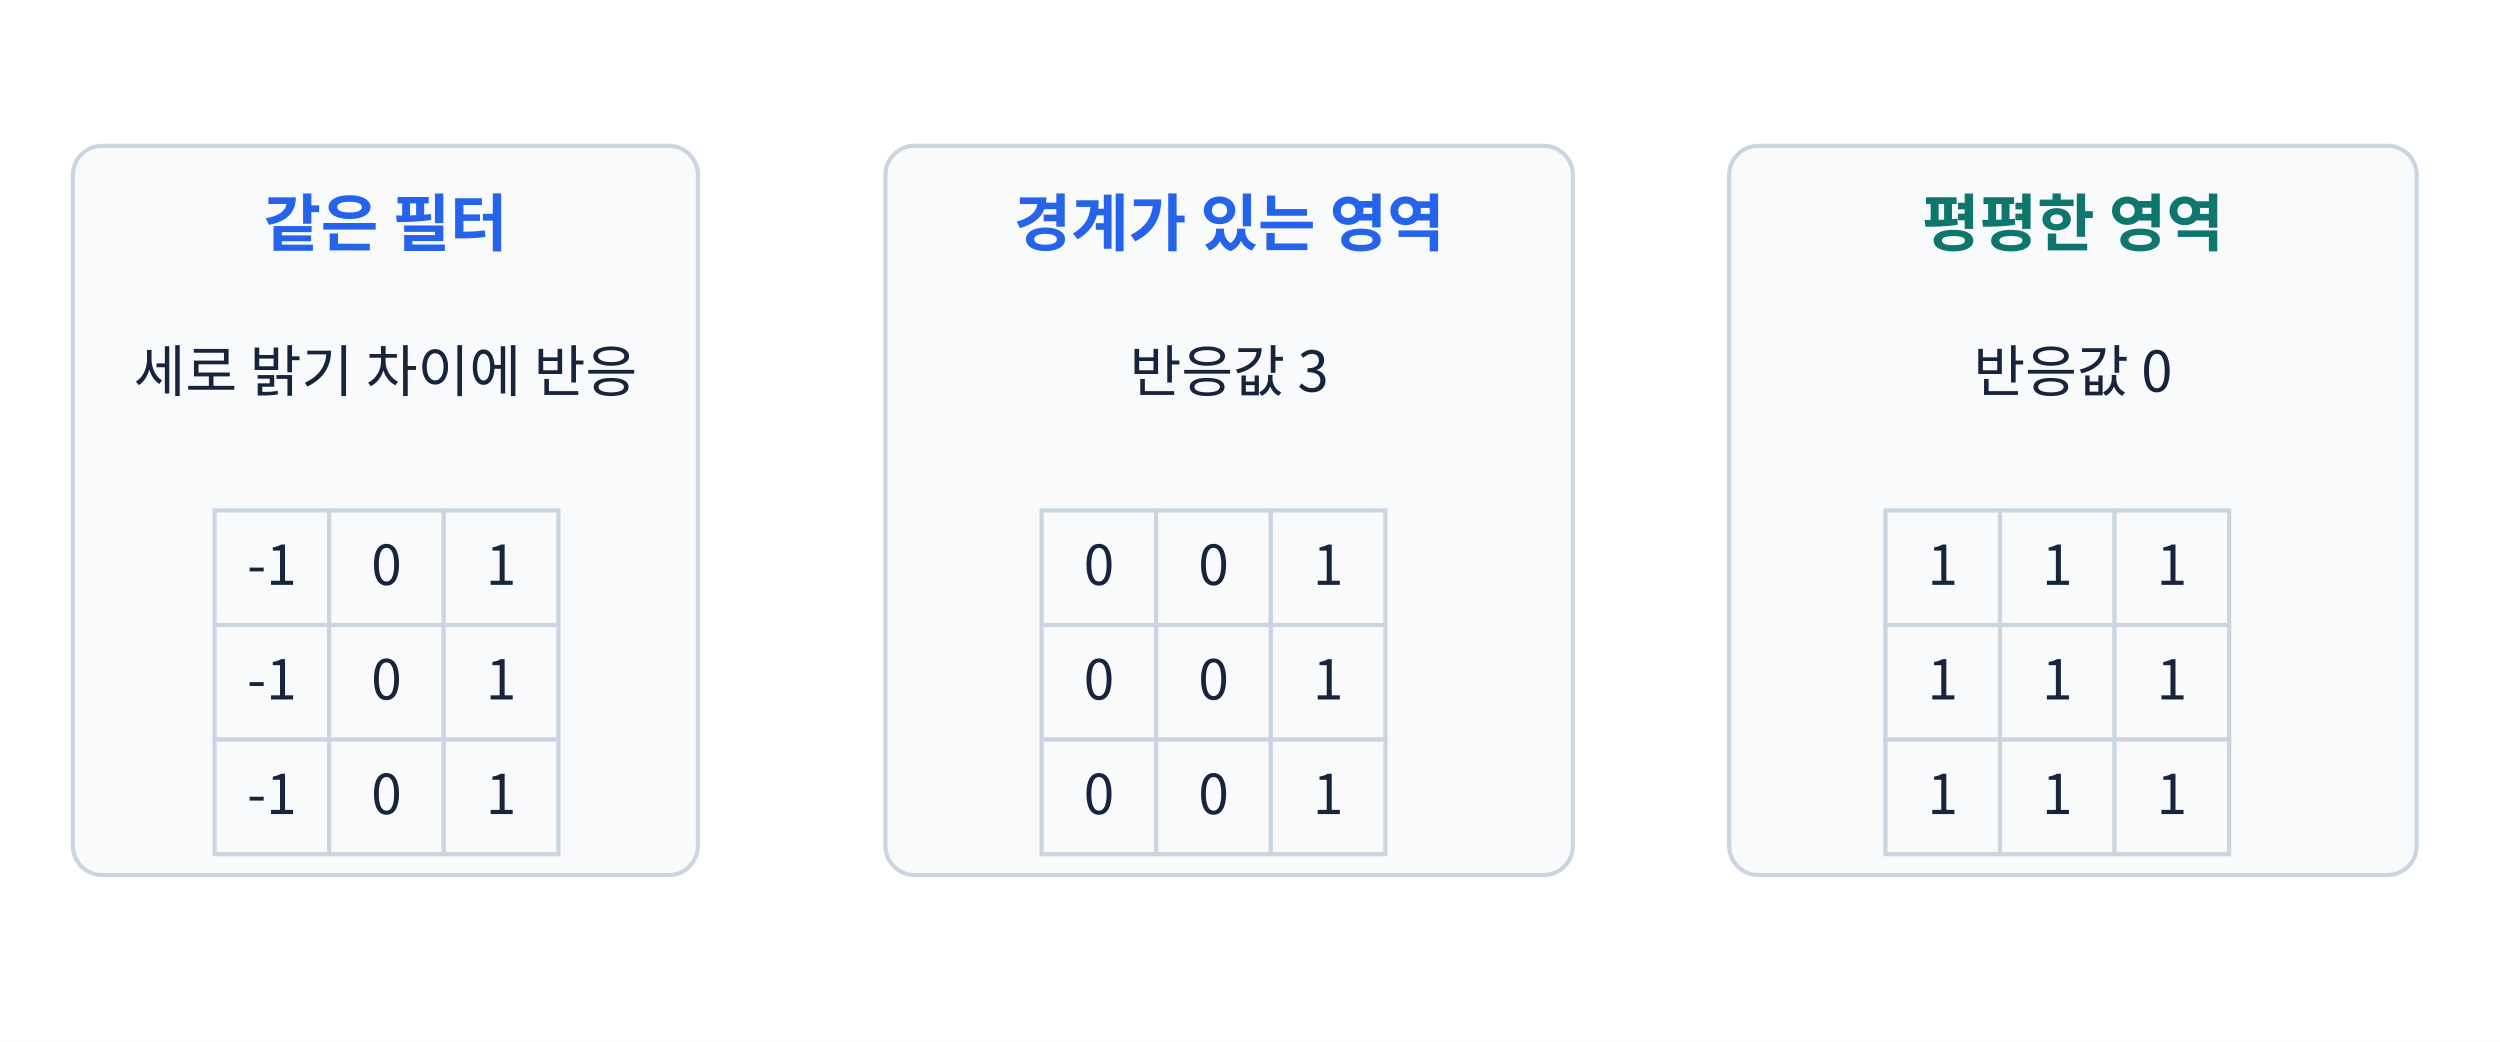
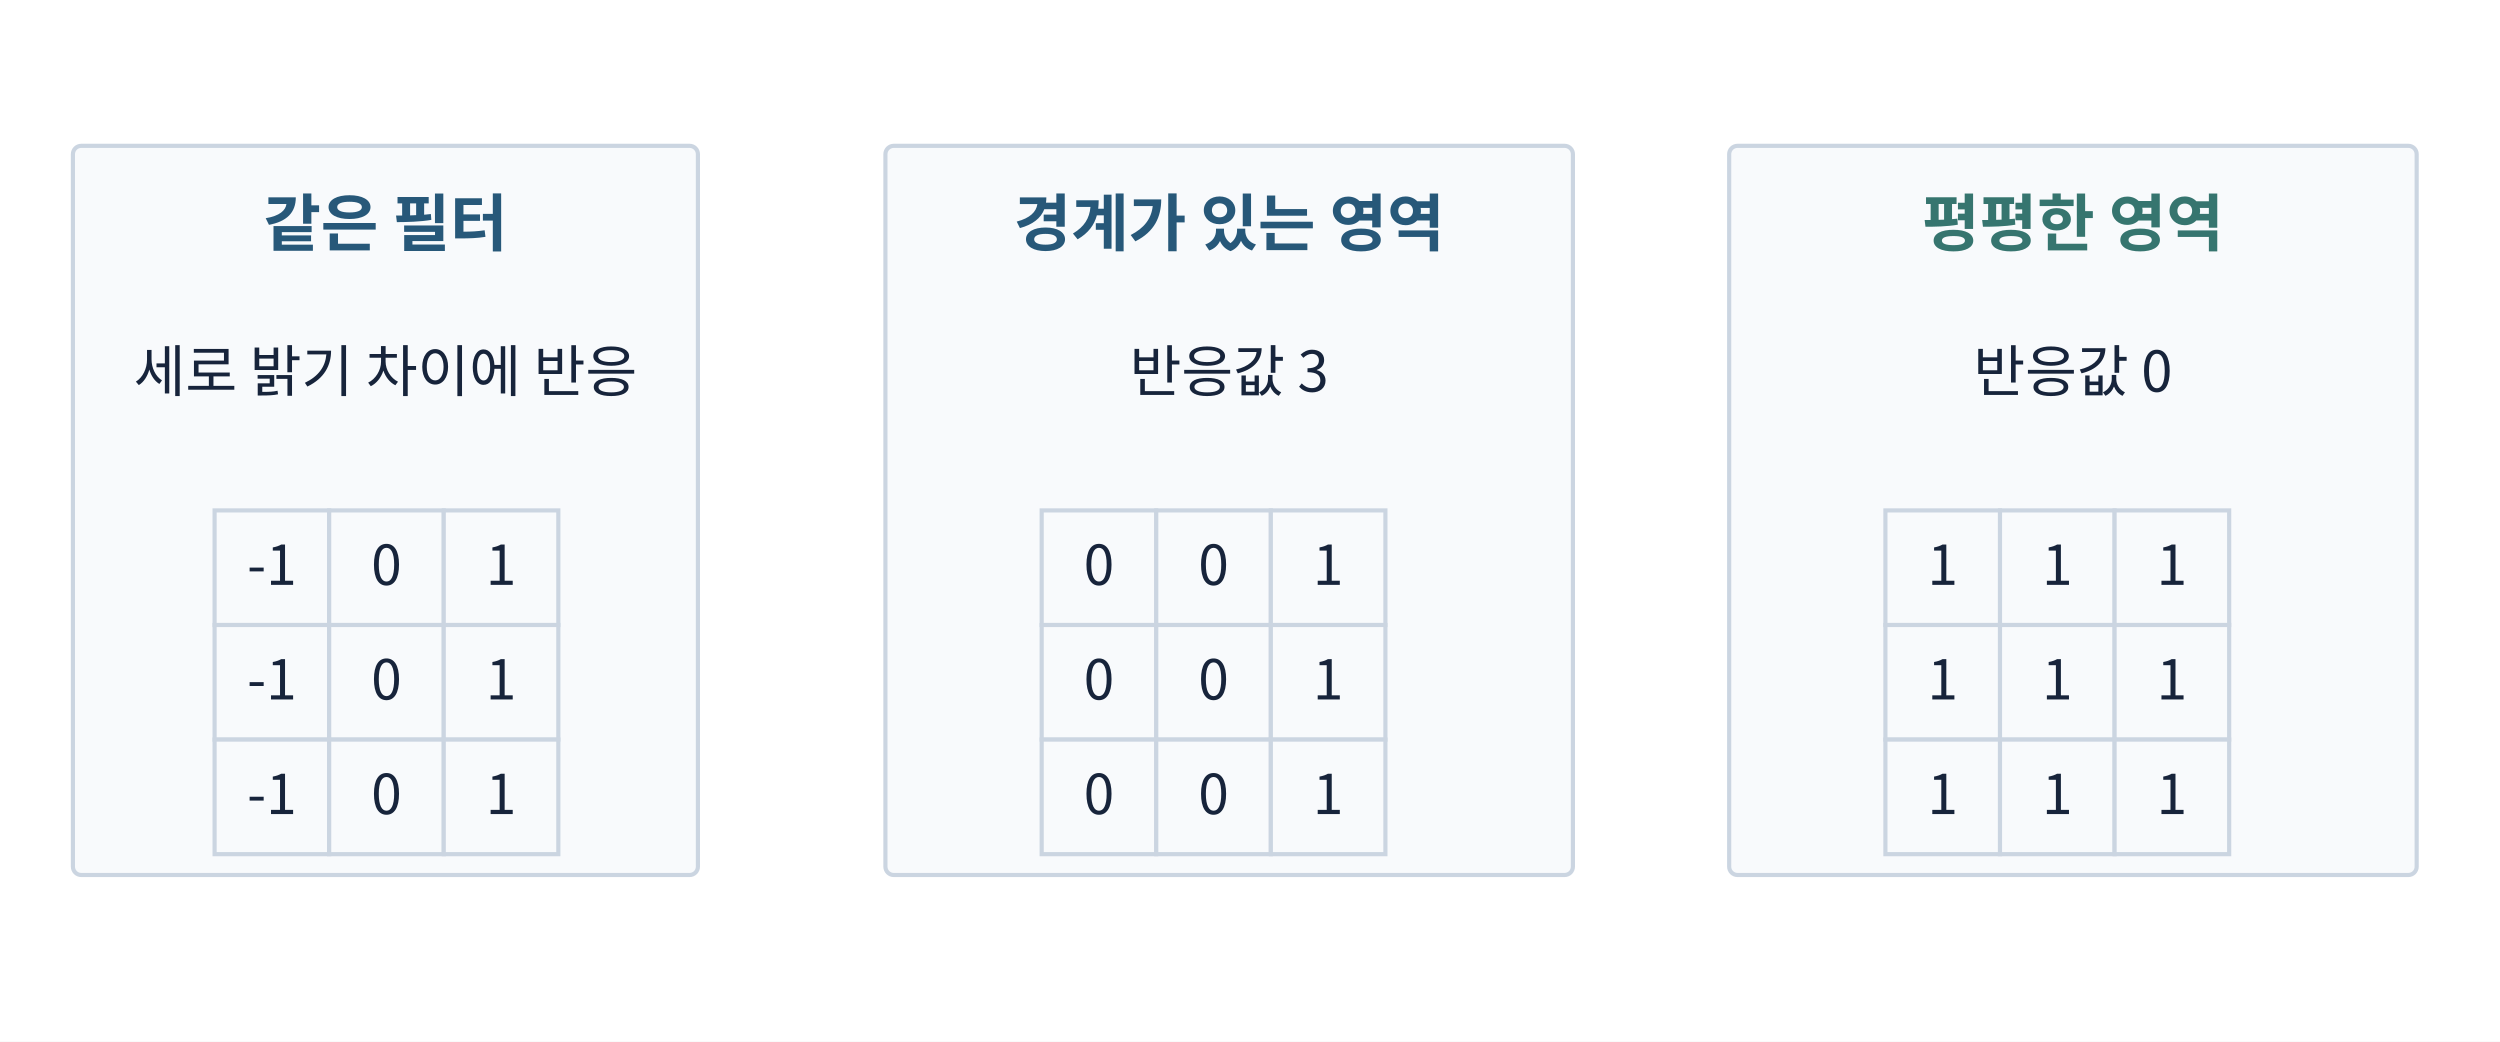
<svg xmlns="http://www.w3.org/2000/svg" viewBox="0 0 1200 500" font-family="'Noto Sans CJK KR', 'Malgun Gothic', sans-serif">
  <defs>
-     <marker id="arrow-2563eb" markerWidth="8" markerHeight="8" refX="7" refY="4" orient="auto">
-       <path d="M0 0 L8 4 L0 8Z" fill="#2563eb" />
+     <marker id="arrow-275879" markerWidth="8" markerHeight="8" refX="7" refY="4" orient="auto">
+       <path d="M0 0 L8 4 L0 8Z" fill="#275879" />
    </marker>
-     <marker id="arrow-0f766e" markerWidth="8" markerHeight="8" refX="7" refY="4" orient="auto">
-       <path d="M0 0 L8 4 L0 8Z" fill="#0f766e" />
+     <marker id="arrow-36756f" markerWidth="8" markerHeight="8" refX="7" refY="4" orient="auto">
+       <path d="M0 0 L8 4 L0 8Z" fill="#36756f" />
    </marker>
-     <marker id="arrow-ea580c" markerWidth="8" markerHeight="8" refX="7" refY="4" orient="auto">
-       <path d="M0 0 L8 4 L0 8Z" fill="#ea580c" />
+     <marker id="arrow-b2773d" markerWidth="8" markerHeight="8" refX="7" refY="4" orient="auto">
+       <path d="M0 0 L8 4 L0 8Z" fill="#b2773d" />
    </marker>
    <marker id="arrow-64748b" markerWidth="8" markerHeight="8" refX="7" refY="4" orient="auto">
      <path d="M0 0 L8 4 L0 8Z" fill="#64748b" />
    </marker>
  </defs>
  <rect width="1200" height="500" fill="white" />
-   <rect x="35" y="70" width="300" height="350" rx="14" fill="#f8fafc" stroke="#cbd5e1" stroke-width="2" />
-   <text x="185.0" y="118" font-size="30" fill="#2563eb" text-anchor="middle" font-weight="700">같은 필터</text>
+   <rect x="35" y="70" width="300" height="350" rx="4" fill="#f8fafc" stroke="#cbd5e1" stroke-width="2" />
+   <text x="185.0" y="118" font-size="30" fill="#275879" text-anchor="middle" font-weight="700">같은 필터</text>
  <text x="185.0" y="188" font-size="27" fill="#17243b" text-anchor="middle" font-weight="400">세로 밝기 차이에 반응</text>
  <rect x="103" y="245" width="55" height="55" rx="0" fill="#f8fafc" stroke="#cbd5e1" stroke-width="2" />
  <text x="130.5" y="280.75" font-size="26.4" fill="#17243b" text-anchor="middle" font-weight="400">-1</text>
  <rect x="158" y="245" width="55" height="55" rx="0" fill="#f8fafc" stroke="#cbd5e1" stroke-width="2" />
  <text x="185.5" y="280.75" font-size="26.4" fill="#17243b" text-anchor="middle" font-weight="400">0</text>
  <rect x="213" y="245" width="55" height="55" rx="0" fill="#f8fafc" stroke="#cbd5e1" stroke-width="2" />
  <text x="240.5" y="280.75" font-size="26.4" fill="#17243b" text-anchor="middle" font-weight="400">1</text>
  <rect x="103" y="300" width="55" height="55" rx="0" fill="#f8fafc" stroke="#cbd5e1" stroke-width="2" />
  <text x="130.5" y="335.75" font-size="26.4" fill="#17243b" text-anchor="middle" font-weight="400">-1</text>
  <rect x="158" y="300" width="55" height="55" rx="0" fill="#f8fafc" stroke="#cbd5e1" stroke-width="2" />
  <text x="185.5" y="335.75" font-size="26.4" fill="#17243b" text-anchor="middle" font-weight="400">0</text>
  <rect x="213" y="300" width="55" height="55" rx="0" fill="#f8fafc" stroke="#cbd5e1" stroke-width="2" />
  <text x="240.5" y="335.75" font-size="26.4" fill="#17243b" text-anchor="middle" font-weight="400">1</text>
  <rect x="103" y="355" width="55" height="55" rx="0" fill="#f8fafc" stroke="#cbd5e1" stroke-width="2" />
  <text x="130.5" y="390.75" font-size="26.4" fill="#17243b" text-anchor="middle" font-weight="400">-1</text>
  <rect x="158" y="355" width="55" height="55" rx="0" fill="#f8fafc" stroke="#cbd5e1" stroke-width="2" />
  <text x="185.5" y="390.75" font-size="26.4" fill="#17243b" text-anchor="middle" font-weight="400">0</text>
  <rect x="213" y="355" width="55" height="55" rx="0" fill="#f8fafc" stroke="#cbd5e1" stroke-width="2" />
  <text x="240.5" y="390.75" font-size="26.4" fill="#17243b" text-anchor="middle" font-weight="400">1</text>
-   <rect x="425" y="70" width="330" height="350" rx="14" fill="#f8fafc" stroke="#cbd5e1" stroke-width="2" />
-   <text x="590.0" y="118" font-size="30" fill="#2563eb" text-anchor="middle" font-weight="700">경계가 있는 영역</text>
+   <rect x="425" y="70" width="330" height="350" rx="4" fill="#f8fafc" stroke="#cbd5e1" stroke-width="2" />
+   <text x="590.0" y="118" font-size="30" fill="#275879" text-anchor="middle" font-weight="700">경계가 있는 영역</text>
  <text x="590.0" y="188" font-size="27" fill="#17243b" text-anchor="middle" font-weight="400">반응값 3</text>
  <rect x="500" y="245" width="55" height="55" rx="0" fill="#f8fafc" stroke="#cbd5e1" stroke-width="2" />
  <text x="527.5" y="280.75" font-size="26.4" fill="#17243b" text-anchor="middle" font-weight="400">0</text>
  <rect x="555" y="245" width="55" height="55" rx="0" fill="#f8fafc" stroke="#cbd5e1" stroke-width="2" />
  <text x="582.5" y="280.75" font-size="26.4" fill="#17243b" text-anchor="middle" font-weight="400">0</text>
  <rect x="610" y="245" width="55" height="55" rx="0" fill="#f8fafc" stroke="#cbd5e1" stroke-width="2" />
  <text x="637.5" y="280.75" font-size="26.4" fill="#17243b" text-anchor="middle" font-weight="400">1</text>
  <rect x="500" y="300" width="55" height="55" rx="0" fill="#f8fafc" stroke="#cbd5e1" stroke-width="2" />
  <text x="527.5" y="335.75" font-size="26.4" fill="#17243b" text-anchor="middle" font-weight="400">0</text>
  <rect x="555" y="300" width="55" height="55" rx="0" fill="#f8fafc" stroke="#cbd5e1" stroke-width="2" />
  <text x="582.5" y="335.75" font-size="26.4" fill="#17243b" text-anchor="middle" font-weight="400">0</text>
  <rect x="610" y="300" width="55" height="55" rx="0" fill="#f8fafc" stroke="#cbd5e1" stroke-width="2" />
  <text x="637.5" y="335.75" font-size="26.4" fill="#17243b" text-anchor="middle" font-weight="400">1</text>
  <rect x="500" y="355" width="55" height="55" rx="0" fill="#f8fafc" stroke="#cbd5e1" stroke-width="2" />
  <text x="527.5" y="390.75" font-size="26.4" fill="#17243b" text-anchor="middle" font-weight="400">0</text>
  <rect x="555" y="355" width="55" height="55" rx="0" fill="#f8fafc" stroke="#cbd5e1" stroke-width="2" />
  <text x="582.5" y="390.75" font-size="26.4" fill="#17243b" text-anchor="middle" font-weight="400">0</text>
  <rect x="610" y="355" width="55" height="55" rx="0" fill="#f8fafc" stroke="#cbd5e1" stroke-width="2" />
  <text x="637.5" y="390.75" font-size="26.4" fill="#17243b" text-anchor="middle" font-weight="400">1</text>
-   <rect x="830" y="70" width="330" height="350" rx="14" fill="#f8fafc" stroke="#cbd5e1" stroke-width="2" />
-   <text x="995.0" y="118" font-size="30" fill="#0f766e" text-anchor="middle" font-weight="700">평평한 영역</text>
+   <rect x="830" y="70" width="330" height="350" rx="4" fill="#f8fafc" stroke="#cbd5e1" stroke-width="2" />
+   <text x="995.0" y="118" font-size="30" fill="#36756f" text-anchor="middle" font-weight="700">평평한 영역</text>
  <text x="995.0" y="188" font-size="27" fill="#17243b" text-anchor="middle" font-weight="400">반응값 0</text>
  <rect x="905" y="245" width="55" height="55" rx="0" fill="#f8fafc" stroke="#cbd5e1" stroke-width="2" />
  <text x="932.5" y="280.75" font-size="26.4" fill="#17243b" text-anchor="middle" font-weight="400">1</text>
  <rect x="960" y="245" width="55" height="55" rx="0" fill="#f8fafc" stroke="#cbd5e1" stroke-width="2" />
  <text x="987.5" y="280.75" font-size="26.4" fill="#17243b" text-anchor="middle" font-weight="400">1</text>
  <rect x="1015" y="245" width="55" height="55" rx="0" fill="#f8fafc" stroke="#cbd5e1" stroke-width="2" />
  <text x="1042.5" y="280.75" font-size="26.4" fill="#17243b" text-anchor="middle" font-weight="400">1</text>
  <rect x="905" y="300" width="55" height="55" rx="0" fill="#f8fafc" stroke="#cbd5e1" stroke-width="2" />
  <text x="932.5" y="335.75" font-size="26.4" fill="#17243b" text-anchor="middle" font-weight="400">1</text>
  <rect x="960" y="300" width="55" height="55" rx="0" fill="#f8fafc" stroke="#cbd5e1" stroke-width="2" />
  <text x="987.5" y="335.75" font-size="26.4" fill="#17243b" text-anchor="middle" font-weight="400">1</text>
  <rect x="1015" y="300" width="55" height="55" rx="0" fill="#f8fafc" stroke="#cbd5e1" stroke-width="2" />
  <text x="1042.5" y="335.75" font-size="26.4" fill="#17243b" text-anchor="middle" font-weight="400">1</text>
  <rect x="905" y="355" width="55" height="55" rx="0" fill="#f8fafc" stroke="#cbd5e1" stroke-width="2" />
  <text x="932.5" y="390.75" font-size="26.4" fill="#17243b" text-anchor="middle" font-weight="400">1</text>
  <rect x="960" y="355" width="55" height="55" rx="0" fill="#f8fafc" stroke="#cbd5e1" stroke-width="2" />
  <text x="987.5" y="390.75" font-size="26.4" fill="#17243b" text-anchor="middle" font-weight="400">1</text>
  <rect x="1015" y="355" width="55" height="55" rx="0" fill="#f8fafc" stroke="#cbd5e1" stroke-width="2" />
  <text x="1042.5" y="390.75" font-size="26.4" fill="#17243b" text-anchor="middle" font-weight="400">1</text>
</svg>
